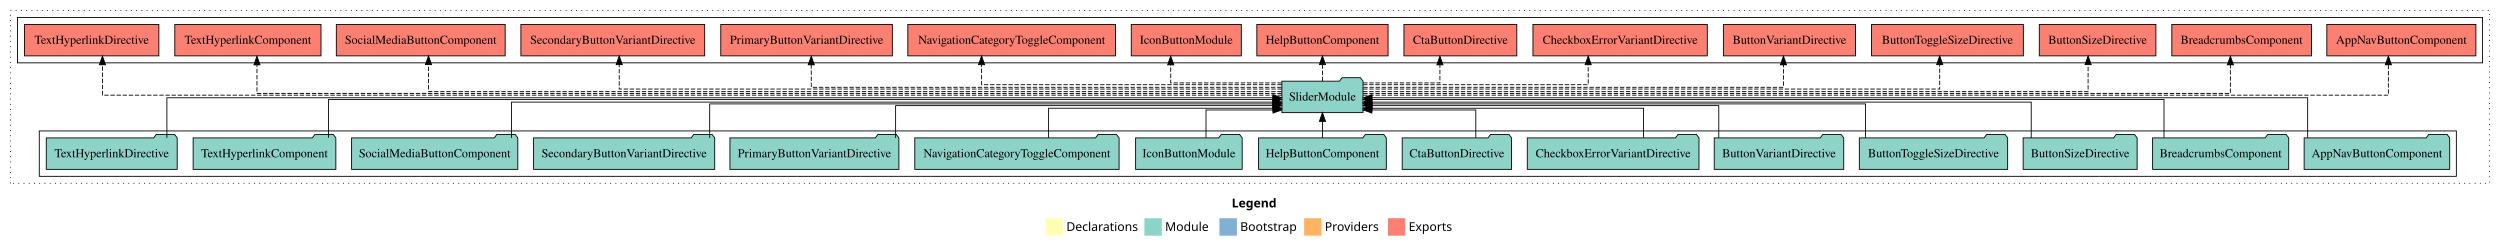
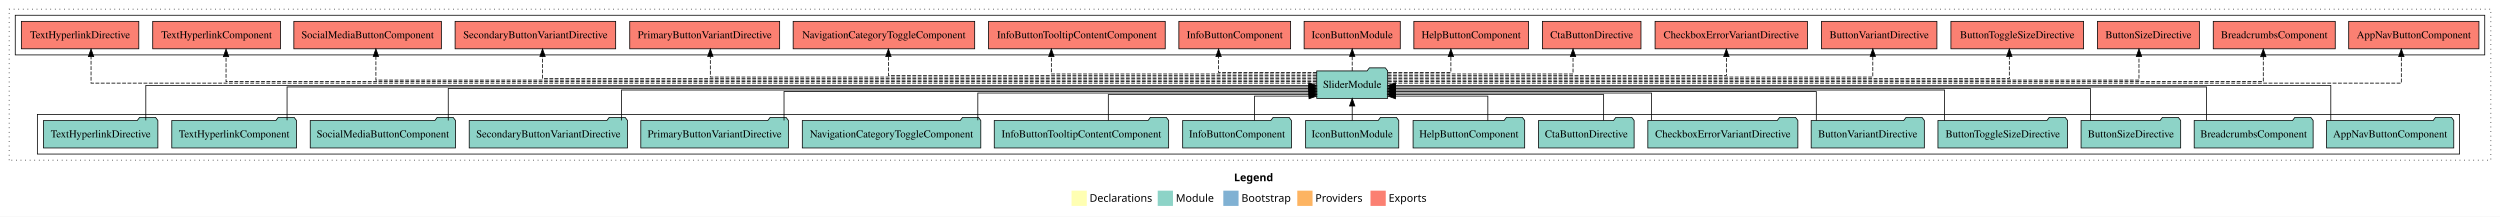
- <svg xmlns="http://www.w3.org/2000/svg" width="2864pt" height="284pt" viewBox="0.00 0.00 2864.00 284.00">
+ <svg xmlns="http://www.w3.org/2000/svg" width="3278pt" height="284pt" viewBox="0.00 0.00 3278.00 284.00">
  <g id="graph0" class="graph" transform="scale(1 1) rotate(0) translate(4 280)">
-     <polygon fill="white" stroke="transparent" points="-4,4 -4,-280 2860,-280 2860,4 -4,4" />
-     <text text-anchor="start" x="1407.01" y="-42.4" font-family="Times-12" font-weight="bold" font-size="14.00">Legend</text>
-     <polygon fill="#ffffb3" stroke="transparent" points="1194,-10 1194,-30 1214,-30 1214,-10 1194,-10" />
-     <text text-anchor="start" x="1217.63" y="-15.4" font-family="Times-12" font-size="14.00">  Declarations</text>
-     <polygon fill="#8dd3c7" stroke="transparent" points="1307,-10 1307,-30 1327,-30 1327,-10 1307,-10" />
-     <text text-anchor="start" x="1330.73" y="-15.4" font-family="Times-12" font-size="14.00">  Module</text>
-     <polygon fill="#80b1d3" stroke="transparent" points="1393,-10 1393,-30 1413,-30 1413,-10 1393,-10" />
-     <text text-anchor="start" x="1416.78" y="-15.4" font-family="Times-12" font-size="14.00">  Bootstrap</text>
-     <polygon fill="#fdb462" stroke="transparent" points="1490,-10 1490,-30 1510,-30 1510,-10 1490,-10" />
-     <text text-anchor="start" x="1513.67" y="-15.4" font-family="Times-12" font-size="14.00">  Providers</text>
-     <polygon fill="#fb8072" stroke="transparent" points="1586,-10 1586,-30 1606,-30 1606,-10 1586,-10" />
-     <text text-anchor="start" x="1609.73" y="-15.4" font-family="Times-12" font-size="14.00">  Exports</text>
+     <polygon fill="white" stroke="transparent" points="-4,4 -4,-280 3274,-280 3274,4 -4,4" />
+     <text text-anchor="start" x="1614.01" y="-42.4" font-family="Times-12" font-weight="bold" font-size="14.00">Legend</text>
+     <polygon fill="#ffffb3" stroke="transparent" points="1401,-10 1401,-30 1421,-30 1421,-10 1401,-10" />
+     <text text-anchor="start" x="1424.63" y="-15.4" font-family="Times-12" font-size="14.00">  Declarations</text>
+     <polygon fill="#8dd3c7" stroke="transparent" points="1514,-10 1514,-30 1534,-30 1534,-10 1514,-10" />
+     <text text-anchor="start" x="1537.73" y="-15.4" font-family="Times-12" font-size="14.00">  Module</text>
+     <polygon fill="#80b1d3" stroke="transparent" points="1600,-10 1600,-30 1620,-30 1620,-10 1600,-10" />
+     <text text-anchor="start" x="1623.78" y="-15.4" font-family="Times-12" font-size="14.00">  Bootstrap</text>
+     <polygon fill="#fdb462" stroke="transparent" points="1697,-10 1697,-30 1717,-30 1717,-10 1697,-10" />
+     <text text-anchor="start" x="1720.67" y="-15.4" font-family="Times-12" font-size="14.00">  Providers</text>
+     <polygon fill="#fb8072" stroke="transparent" points="1793,-10 1793,-30 1813,-30 1813,-10 1793,-10" />
+     <text text-anchor="start" x="1816.73" y="-15.4" font-family="Times-12" font-size="14.00">  Exports</text>
    <g id="clust1" class="cluster">
-       <polygon fill="none" stroke="black" stroke-dasharray="1,5" points="8,-70 8,-268 2848,-268 2848,-70 8,-70" />
+       <polygon fill="none" stroke="black" stroke-dasharray="1,5" points="8,-70 8,-268 3262,-268 3262,-70 8,-70" />
+     </g>
+     <g id="clust4" class="cluster">
+       <polygon fill="none" stroke="black" points="16,-208 16,-260 3254,-260 3254,-208 16,-208" />
    </g>
    <g id="clust3" class="cluster">
-       <polygon fill="none" stroke="black" points="41,-78 41,-130 2810,-130 2810,-78 41,-78" />
-     </g>
-     <g id="clust4" class="cluster">
-       <polygon fill="none" stroke="black" points="16,-208 16,-260 2840,-260 2840,-208 16,-208" />
+       <polygon fill="none" stroke="black" points="45,-78 45,-130 3221,-130 3221,-78 45,-78" />
    </g>
    <g id="node1" class="node">
-       <polygon fill="#8dd3c7" stroke="black" points="2802.38,-122 2799.38,-126 2778.38,-126 2775.38,-122 2635.62,-122 2635.62,-86 2802.38,-86 2802.38,-122" />
-       <text text-anchor="middle" x="2719" y="-99.8" font-family="Times,serif" font-size="14.00">AppNavButtonComponent</text>
+       <polygon fill="#8dd3c7" stroke="black" points="3213.38,-122 3210.38,-126 3189.38,-126 3186.38,-122 3046.62,-122 3046.62,-86 3213.38,-86 3213.38,-122" />
+       <text text-anchor="middle" x="3130" y="-99.8" font-family="Times,serif" font-size="14.00">AppNavButtonComponent</text>
+     </g>
+     <g id="node18" class="node">
+       <polygon fill="#8dd3c7" stroke="black" points="1815.49,-187 1812.49,-191 1791.49,-191 1788.49,-187 1722.51,-187 1722.51,-151 1815.49,-151 1815.49,-187" />
+       <text text-anchor="middle" x="1769" y="-164.8" font-family="Times,serif" font-size="14.00">SliderModule</text>
+     </g>
+     <g id="edge1" class="edge">
+       <path fill="none" stroke="black" d="M3052.15,-122.17C3052.15,-141.09 3052.15,-168 3052.15,-168 3052.15,-168 1825.81,-168 1825.81,-168" />
+       <polygon fill="black" stroke="black" points="1825.81,-164.5 1815.81,-168 1825.81,-171.5 1825.81,-164.5" />
+     </g>
+     <g id="node2" class="node">
+       <polygon fill="#8dd3c7" stroke="black" points="3028.97,-122 3025.97,-126 3004.97,-126 3001.97,-122 2873.03,-122 2873.03,-86 3028.97,-86 3028.97,-122" />
+       <text text-anchor="middle" x="2951" y="-99.8" font-family="Times,serif" font-size="14.00">BreadcrumbsComponent</text>
+     </g>
+     <g id="edge2" class="edge">
+       <path fill="none" stroke="black" d="M2889.08,-122.27C2889.08,-140.56 2889.08,-166 2889.08,-166 2889.08,-166 1825.7,-166 1825.7,-166" />
+       <polygon fill="black" stroke="black" points="1825.7,-162.5 1815.7,-166 1825.7,-169.5 1825.7,-162.5" />
+     </g>
+     <g id="node3" class="node">
+       <polygon fill="#8dd3c7" stroke="black" points="2855.3,-122 2852.3,-126 2831.3,-126 2828.3,-122 2724.7,-122 2724.7,-86 2855.3,-86 2855.3,-122" />
+       <text text-anchor="middle" x="2790" y="-99.8" font-family="Times,serif" font-size="14.00">ButtonSizeDirective</text>
+     </g>
+     <g id="edge3" class="edge">
+       <path fill="none" stroke="black" d="M2736.91,-122C2736.91,-139.68 2736.91,-164 2736.91,-164 2736.91,-164 1825.68,-164 1825.68,-164" />
+       <polygon fill="black" stroke="black" points="1825.68,-160.5 1815.68,-164 1825.68,-167.5 1825.68,-160.5" />
+     </g>
+     <g id="node4" class="node">
+       <polygon fill="#8dd3c7" stroke="black" points="2706.96,-122 2703.96,-126 2682.96,-126 2679.96,-122 2537.04,-122 2537.04,-86 2706.96,-86 2706.96,-122" />
+       <text text-anchor="middle" x="2622" y="-99.8" font-family="Times,serif" font-size="14.00">ButtonToggleSizeDirective</text>
+     </g>
+     <g id="edge4" class="edge">
+       <path fill="none" stroke="black" d="M2545.64,-122.03C2545.64,-139.06 2545.64,-162 2545.64,-162 2545.64,-162 1825.54,-162 1825.54,-162" />
+       <polygon fill="black" stroke="black" points="1825.54,-158.5 1815.54,-162 1825.54,-165.5 1825.54,-158.5" />
+     </g>
+     <g id="node5" class="node">
+       <polygon fill="#8dd3c7" stroke="black" points="2519.18,-122 2516.18,-126 2495.18,-126 2492.18,-122 2370.82,-122 2370.82,-86 2519.18,-86 2519.18,-122" />
+       <text text-anchor="middle" x="2445" y="-99.8" font-family="Times,serif" font-size="14.00">ButtonVariantDirective</text>
+     </g>
+     <g id="edge5" class="edge">
+       <path fill="none" stroke="black" d="M2377.54,-122.03C2377.54,-138.4 2377.54,-160 2377.54,-160 2377.54,-160 1825.49,-160 1825.49,-160" />
+       <polygon fill="black" stroke="black" points="1825.49,-156.5 1815.49,-160 1825.49,-163.5 1825.49,-156.5" />
+     </g>
+     <g id="node6" class="node">
+       <polygon fill="#8dd3c7" stroke="black" points="2353.36,-122 2350.36,-126 2329.36,-126 2326.36,-122 2156.64,-122 2156.64,-86 2353.36,-86 2353.36,-122" />
+       <text text-anchor="middle" x="2255" y="-99.8" font-family="Times,serif" font-size="14.00">CheckboxErrorVariantDirective</text>
+     </g>
+     <g id="edge6" class="edge">
+       <path fill="none" stroke="black" d="M2161.44,-122.28C2161.44,-137.95 2161.44,-158 2161.44,-158 2161.44,-158 1825.56,-158 1825.56,-158" />
+       <polygon fill="black" stroke="black" points="1825.56,-154.5 1815.56,-158 1825.56,-161.5 1825.56,-154.5" />
+     </g>
+     <g id="node7" class="node">
+       <polygon fill="#8dd3c7" stroke="black" points="2138.64,-122 2135.64,-126 2114.64,-126 2111.64,-122 2013.36,-122 2013.36,-86 2138.64,-86 2138.64,-122" />
+       <text text-anchor="middle" x="2076" y="-99.8" font-family="Times,serif" font-size="14.00">CtaButtonDirective</text>
+     </g>
+     <g id="edge7" class="edge">
+       <path fill="none" stroke="black" d="M2098.69,-122.19C2098.69,-137.18 2098.69,-156 2098.69,-156 2098.69,-156 1825.54,-156 1825.54,-156" />
+       <polygon fill="black" stroke="black" points="1825.54,-152.5 1815.54,-156 1825.54,-159.5 1825.54,-152.5" />
+     </g>
+     <g id="node8" class="node">
+       <polygon fill="#8dd3c7" stroke="black" points="1995.16,-122 1992.16,-126 1971.16,-126 1968.16,-122 1848.84,-122 1848.84,-86 1995.16,-86 1995.16,-122" />
+       <text text-anchor="middle" x="1922" y="-99.8" font-family="Times,serif" font-size="14.00">HelpButtonComponent</text>
+     </g>
+     <g id="edge8" class="edge">
+       <path fill="none" stroke="black" d="M1946.86,-122.05C1946.86,-136.37 1946.86,-154 1946.86,-154 1946.86,-154 1825.73,-154 1825.73,-154" />
+       <polygon fill="black" stroke="black" points="1825.73,-150.5 1815.73,-154 1825.73,-157.5 1825.73,-150.5" />
+     </g>
+     <g id="node9" class="node">
+       <polygon fill="#8dd3c7" stroke="black" points="1830.04,-122 1827.04,-126 1806.04,-126 1803.04,-122 1707.96,-122 1707.96,-86 1830.04,-86 1830.04,-122" />
+       <text text-anchor="middle" x="1769" y="-99.8" font-family="Times,serif" font-size="14.00">IconButtonModule</text>
+     </g>
+     <g id="edge9" class="edge">
+       <path fill="none" stroke="black" d="M1769,-122.11C1769,-122.11 1769,-140.99 1769,-140.99" />
+       <polygon fill="black" stroke="black" points="1765.5,-140.99 1769,-150.99 1772.5,-140.99 1765.5,-140.99" />
+     </g>
+     <g id="node10" class="node">
+       <polygon fill="#8dd3c7" stroke="black" points="1689.27,-122 1686.27,-126 1665.27,-126 1662.27,-122 1546.73,-122 1546.73,-86 1689.27,-86 1689.27,-122" />
+       <text text-anchor="middle" x="1618" y="-99.8" font-family="Times,serif" font-size="14.00">InfoButtonComponent</text>
+     </g>
+     <g id="edge10" class="edge">
+       <path fill="none" stroke="black" d="M1640.96,-122.05C1640.96,-136.37 1640.96,-154 1640.96,-154 1640.96,-154 1712.41,-154 1712.41,-154" />
+       <polygon fill="black" stroke="black" points="1712.41,-157.5 1722.41,-154 1712.41,-150.5 1712.41,-157.5" />
+     </g>
+     <g id="node11" class="node">
+       <polygon fill="#8dd3c7" stroke="black" points="1528.33,-122 1525.33,-126 1504.33,-126 1501.33,-122 1299.67,-122 1299.67,-86 1528.33,-86 1528.33,-122" />
+       <text text-anchor="middle" x="1414" y="-99.8" font-family="Times,serif" font-size="14.00">InfoButtonTooltipContentComponent</text>
+     </g>
+     <g id="edge11" class="edge">
+       <path fill="none" stroke="black" d="M1449.22,-122.19C1449.22,-137.18 1449.22,-156 1449.22,-156 1449.22,-156 1712.5,-156 1712.5,-156" />
+       <polygon fill="black" stroke="black" points="1712.5,-159.5 1722.5,-156 1712.5,-152.5 1712.5,-159.5" />
+     </g>
+     <g id="node12" class="node">
+       <polygon fill="#8dd3c7" stroke="black" points="1282.02,-122 1279.02,-126 1258.02,-126 1255.02,-122 1047.98,-122 1047.98,-86 1282.02,-86 1282.02,-122" />
+       <text text-anchor="middle" x="1165" y="-99.8" font-family="Times,serif" font-size="14.00">NavigationCategoryToggleComponent</text>
+     </g>
+     <g id="edge12" class="edge">
+       <path fill="none" stroke="black" d="M1278.13,-122.28C1278.13,-137.95 1278.13,-158 1278.13,-158 1278.13,-158 1712.38,-158 1712.38,-158" />
+       <polygon fill="black" stroke="black" points="1712.38,-161.5 1722.38,-158 1712.38,-154.5 1712.38,-161.5" />
+     </g>
+     <g id="node13" class="node">
+       <polygon fill="#8dd3c7" stroke="black" points="1029.78,-122 1026.78,-126 1005.78,-126 1002.78,-122 836.22,-122 836.22,-86 1029.78,-86 1029.78,-122" />
+       <text text-anchor="middle" x="933" y="-99.8" font-family="Times,serif" font-size="14.00">PrimaryButtonVariantDirective</text>
+     </g>
+     <g id="edge13" class="edge">
+       <path fill="none" stroke="black" d="M1024.01,-122.03C1024.01,-138.4 1024.01,-160 1024.01,-160 1024.01,-160 1712.4,-160 1712.4,-160" />
+       <polygon fill="black" stroke="black" points="1712.4,-163.5 1722.4,-160 1712.4,-156.5 1712.4,-163.5" />
+     </g>
+     <g id="node14" class="node">
+       <polygon fill="#8dd3c7" stroke="black" points="818.77,-122 815.77,-126 794.77,-126 791.77,-122 611.23,-122 611.23,-86 818.77,-86 818.77,-122" />
+       <text text-anchor="middle" x="715" y="-99.8" font-family="Times,serif" font-size="14.00">SecondaryButtonVariantDirective</text>
+     </g>
+     <g id="edge14" class="edge">
+       <path fill="none" stroke="black" d="M811.01,-122.03C811.01,-139.06 811.01,-162 811.01,-162 811.01,-162 1712.47,-162 1712.47,-162" />
+       <polygon fill="black" stroke="black" points="1712.47,-165.5 1722.47,-162 1712.47,-158.5 1712.47,-165.5" />
+     </g>
+     <g id="node15" class="node">
+       <polygon fill="#8dd3c7" stroke="black" points="593.21,-122 590.21,-126 569.21,-126 566.21,-122 402.79,-122 402.79,-86 593.21,-86 593.21,-122" />
+       <text text-anchor="middle" x="498" y="-99.8" font-family="Times,serif" font-size="14.00">SocialMediaButtonComponent</text>
+     </g>
+     <g id="edge15" class="edge">
+       <path fill="none" stroke="black" d="M583.74,-122C583.74,-139.68 583.74,-164 583.74,-164 583.74,-164 1712.17,-164 1712.17,-164" />
+       <polygon fill="black" stroke="black" points="1712.17,-167.5 1722.17,-164 1712.17,-160.5 1712.17,-167.5" />
    </g>
    <g id="node16" class="node">
-       <polygon fill="#8dd3c7" stroke="black" points="1557.49,-187 1554.49,-191 1533.49,-191 1530.49,-187 1464.51,-187 1464.51,-151 1557.49,-151 1557.49,-187" />
-       <text text-anchor="middle" x="1511" y="-164.8" font-family="Times,serif" font-size="14.00">SliderModule</text>
-     </g>
-     <g id="edge1" class="edge">
-       <path fill="none" stroke="black" d="M2639.65,-122.17C2639.65,-141.09 2639.65,-168 2639.65,-168 2639.65,-168 1567.7,-168 1567.7,-168" />
-       <polygon fill="black" stroke="black" points="1567.7,-164.5 1557.7,-168 1567.7,-171.5 1567.7,-164.5" />
-     </g>
-     <g id="node2" class="node">
-       <polygon fill="#8dd3c7" stroke="black" points="2617.97,-122 2614.97,-126 2593.97,-126 2590.97,-122 2462.03,-122 2462.03,-86 2617.97,-86 2617.97,-122" />
-       <text text-anchor="middle" x="2540" y="-99.8" font-family="Times,serif" font-size="14.00">BreadcrumbsComponent</text>
-     </g>
-     <g id="edge2" class="edge">
-       <path fill="none" stroke="black" d="M2475.08,-122.27C2475.08,-140.56 2475.08,-166 2475.08,-166 2475.08,-166 1567.5,-166 1567.5,-166" />
-       <polygon fill="black" stroke="black" points="1567.5,-162.5 1557.5,-166 1567.5,-169.5 1567.5,-162.5" />
-     </g>
-     <g id="node3" class="node">
-       <polygon fill="#8dd3c7" stroke="black" points="2444.3,-122 2441.3,-126 2420.3,-126 2417.3,-122 2313.7,-122 2313.7,-86 2444.3,-86 2444.3,-122" />
-       <text text-anchor="middle" x="2379" y="-99.8" font-family="Times,serif" font-size="14.00">ButtonSizeDirective</text>
-     </g>
-     <g id="edge3" class="edge">
-       <path fill="none" stroke="black" d="M2322.97,-122.02C2322.97,-139.37 2322.97,-163 2322.97,-163 2322.97,-163 1567.57,-163 1567.57,-163" />
-       <polygon fill="black" stroke="black" points="1567.57,-159.5 1557.57,-163 1567.57,-166.5 1567.57,-159.5" />
-     </g>
-     <g id="node4" class="node">
-       <polygon fill="#8dd3c7" stroke="black" points="2295.96,-122 2292.96,-126 2271.96,-126 2268.96,-122 2126.04,-122 2126.04,-86 2295.96,-86 2295.96,-122" />
-       <text text-anchor="middle" x="2211" y="-99.8" font-family="Times,serif" font-size="14.00">ButtonToggleSizeDirective</text>
-     </g>
-     <g id="edge4" class="edge">
-       <path fill="none" stroke="black" d="M2133.14,-122.04C2133.14,-138.73 2133.14,-161 2133.14,-161 2133.14,-161 1567.51,-161 1567.51,-161" />
-       <polygon fill="black" stroke="black" points="1567.51,-157.5 1557.51,-161 1567.51,-164.5 1567.51,-157.5" />
-     </g>
-     <g id="node5" class="node">
-       <polygon fill="#8dd3c7" stroke="black" points="2108.18,-122 2105.18,-126 2084.18,-126 2081.18,-122 1959.82,-122 1959.82,-86 2108.18,-86 2108.18,-122" />
-       <text text-anchor="middle" x="2034" y="-99.8" font-family="Times,serif" font-size="14.00">ButtonVariantDirective</text>
-     </g>
-     <g id="edge5" class="edge">
-       <path fill="none" stroke="black" d="M1965.04,-122.01C1965.04,-138.05 1965.04,-159 1965.04,-159 1965.04,-159 1567.88,-159 1567.88,-159" />
-       <polygon fill="black" stroke="black" points="1567.88,-155.5 1557.88,-159 1567.88,-162.5 1567.88,-155.5" />
-     </g>
-     <g id="node6" class="node">
-       <polygon fill="#8dd3c7" stroke="black" points="1942.36,-122 1939.36,-126 1918.36,-126 1915.36,-122 1745.64,-122 1745.64,-86 1942.36,-86 1942.36,-122" />
-       <text text-anchor="middle" x="1844" y="-99.8" font-family="Times,serif" font-size="14.00">CheckboxErrorVariantDirective</text>
-     </g>
-     <g id="edge6" class="edge">
-       <path fill="none" stroke="black" d="M1878.81,-122.19C1878.81,-137.18 1878.81,-156 1878.81,-156 1878.81,-156 1567.58,-156 1567.58,-156" />
-       <polygon fill="black" stroke="black" points="1567.58,-152.5 1557.58,-156 1567.58,-159.5 1567.58,-152.5" />
-     </g>
-     <g id="node7" class="node">
-       <polygon fill="#8dd3c7" stroke="black" points="1727.64,-122 1724.64,-126 1703.64,-126 1700.64,-122 1602.36,-122 1602.36,-86 1727.64,-86 1727.64,-122" />
-       <text text-anchor="middle" x="1665" y="-99.8" font-family="Times,serif" font-size="14.00">CtaButtonDirective</text>
-     </g>
-     <g id="edge7" class="edge">
-       <path fill="none" stroke="black" d="M1686.69,-122.05C1686.69,-136.37 1686.69,-154 1686.69,-154 1686.69,-154 1567.62,-154 1567.62,-154" />
-       <polygon fill="black" stroke="black" points="1567.62,-150.5 1557.62,-154 1567.62,-157.5 1567.62,-150.5" />
-     </g>
-     <g id="node8" class="node">
-       <polygon fill="#8dd3c7" stroke="black" points="1584.16,-122 1581.16,-126 1560.16,-126 1557.16,-122 1437.84,-122 1437.84,-86 1584.16,-86 1584.16,-122" />
-       <text text-anchor="middle" x="1511" y="-99.8" font-family="Times,serif" font-size="14.00">HelpButtonComponent</text>
-     </g>
-     <g id="edge8" class="edge">
-       <path fill="none" stroke="black" d="M1511,-122.11C1511,-122.11 1511,-140.99 1511,-140.99" />
-       <polygon fill="black" stroke="black" points="1507.5,-140.99 1511,-150.99 1514.5,-140.99 1507.5,-140.99" />
-     </g>
-     <g id="node9" class="node">
-       <polygon fill="#8dd3c7" stroke="black" points="1419.04,-122 1416.04,-126 1395.04,-126 1392.04,-122 1296.96,-122 1296.96,-86 1419.04,-86 1419.04,-122" />
-       <text text-anchor="middle" x="1358" y="-99.8" font-family="Times,serif" font-size="14.00">IconButtonModule</text>
-     </g>
-     <g id="edge9" class="edge">
-       <path fill="none" stroke="black" d="M1377.59,-122.05C1377.59,-136.37 1377.59,-154 1377.59,-154 1377.59,-154 1454.34,-154 1454.34,-154" />
-       <polygon fill="black" stroke="black" points="1454.34,-157.5 1464.34,-154 1454.34,-150.5 1454.34,-157.5" />
-     </g>
-     <g id="node10" class="node">
-       <polygon fill="#8dd3c7" stroke="black" points="1278.02,-122 1275.02,-126 1254.02,-126 1251.02,-122 1043.98,-122 1043.98,-86 1278.02,-86 1278.02,-122" />
-       <text text-anchor="middle" x="1161" y="-99.8" font-family="Times,serif" font-size="14.00">NavigationCategoryToggleComponent</text>
-     </g>
-     <g id="edge10" class="edge">
-       <path fill="none" stroke="black" d="M1197.25,-122.19C1197.25,-137.18 1197.25,-156 1197.25,-156 1197.25,-156 1454.37,-156 1454.37,-156" />
-       <polygon fill="black" stroke="black" points="1454.37,-159.5 1464.37,-156 1454.37,-152.5 1454.37,-159.5" />
-     </g>
-     <g id="node11" class="node">
-       <polygon fill="#8dd3c7" stroke="black" points="1025.78,-122 1022.78,-126 1001.78,-126 998.78,-122 832.22,-122 832.22,-86 1025.78,-86 1025.78,-122" />
-       <text text-anchor="middle" x="929" y="-99.8" font-family="Times,serif" font-size="14.00">PrimaryButtonVariantDirective</text>
-     </g>
-     <g id="edge11" class="edge">
-       <path fill="none" stroke="black" d="M1022.01,-122.01C1022.01,-138.05 1022.01,-159 1022.01,-159 1022.01,-159 1454.11,-159 1454.11,-159" />
-       <polygon fill="black" stroke="black" points="1454.11,-162.5 1464.11,-159 1454.11,-155.5 1454.11,-162.5" />
-     </g>
-     <g id="node12" class="node">
-       <polygon fill="#8dd3c7" stroke="black" points="814.77,-122 811.77,-126 790.77,-126 787.77,-122 607.23,-122 607.23,-86 814.77,-86 814.77,-122" />
-       <text text-anchor="middle" x="711" y="-99.8" font-family="Times,serif" font-size="14.00">SecondaryButtonVariantDirective</text>
-     </g>
-     <g id="edge12" class="edge">
-       <path fill="none" stroke="black" d="M809.01,-122.04C809.01,-138.73 809.01,-161 809.01,-161 809.01,-161 1454.4,-161 1454.4,-161" />
-       <polygon fill="black" stroke="black" points="1454.4,-164.5 1464.4,-161 1454.4,-157.5 1454.4,-164.5" />
-     </g>
-     <g id="node13" class="node">
-       <polygon fill="#8dd3c7" stroke="black" points="589.21,-122 586.21,-126 565.21,-126 562.21,-122 398.79,-122 398.79,-86 589.21,-86 589.21,-122" />
-       <text text-anchor="middle" x="494" y="-99.8" font-family="Times,serif" font-size="14.00">SocialMediaButtonComponent</text>
-     </g>
-     <g id="edge13" class="edge">
-       <path fill="none" stroke="black" d="M581.98,-122.02C581.98,-139.37 581.98,-163 581.98,-163 581.98,-163 1454.29,-163 1454.29,-163" />
-       <polygon fill="black" stroke="black" points="1454.29,-166.5 1464.29,-163 1454.29,-159.5 1454.29,-166.5" />
-     </g>
-     <g id="node14" class="node">
-       <polygon fill="#8dd3c7" stroke="black" points="380.75,-122 377.75,-126 356.75,-126 353.75,-122 217.25,-122 217.25,-86 380.75,-86 380.75,-122" />
-       <text text-anchor="middle" x="299" y="-99.8" font-family="Times,serif" font-size="14.00">TextHyperlinkComponent</text>
-     </g>
-     <g id="edge14" class="edge">
-       <path fill="none" stroke="black" d="M372.25,-122.27C372.25,-140.56 372.25,-166 372.25,-166 372.25,-166 1454.24,-166 1454.24,-166" />
-       <polygon fill="black" stroke="black" points="1454.24,-169.5 1464.24,-166 1454.24,-162.5 1454.24,-169.5" />
-     </g>
-     <g id="node15" class="node">
-       <polygon fill="#8dd3c7" stroke="black" points="199,-122 196,-126 175,-126 172,-122 49,-122 49,-86 199,-86 199,-122" />
-       <text text-anchor="middle" x="124" y="-99.8" font-family="Times,serif" font-size="14.00">TextHyperlinkDirective</text>
-     </g>
-     <g id="edge15" class="edge">
-       <path fill="none" stroke="black" d="M187.19,-122.17C187.19,-141.09 187.19,-168 187.19,-168 187.19,-168 1454.27,-168 1454.27,-168" />
-       <polygon fill="black" stroke="black" points="1454.27,-171.5 1464.27,-168 1454.27,-164.5 1454.27,-171.5" />
+       <polygon fill="#8dd3c7" stroke="black" points="384.75,-122 381.75,-126 360.75,-126 357.75,-122 221.25,-122 221.25,-86 384.75,-86 384.75,-122" />
+       <text text-anchor="middle" x="303" y="-99.8" font-family="Times,serif" font-size="14.00">TextHyperlinkComponent</text>
+     </g>
+     <g id="edge16" class="edge">
+       <path fill="none" stroke="black" d="M372.39,-122.27C372.39,-140.56 372.39,-166 372.39,-166 372.39,-166 1712.13,-166 1712.13,-166" />
+       <polygon fill="black" stroke="black" points="1712.13,-169.5 1722.13,-166 1712.13,-162.5 1712.13,-169.5" />
    </g>
    <g id="node17" class="node">
-       <polygon fill="#fb8072" stroke="black" points="2832.38,-252 2661.62,-252 2661.62,-216 2832.38,-216 2832.38,-252" />
-       <text text-anchor="middle" x="2747" y="-229.8" font-family="Times,serif" font-size="14.00">AppNavButtonComponent </text>
-     </g>
-     <g id="edge16" class="edge">
-       <path fill="none" stroke="black" stroke-dasharray="5,2" d="M1557.75,-171C1781.48,-171 2732.12,-171 2732.12,-171 2732.12,-171 2732.12,-205.78 2732.12,-205.78" />
-       <polygon fill="black" stroke="black" points="2728.63,-205.78 2732.12,-215.78 2735.63,-205.78 2728.63,-205.78" />
-     </g>
-     <g id="node18" class="node">
-       <polygon fill="#fb8072" stroke="black" points="2643.97,-252 2484.03,-252 2484.03,-216 2643.97,-216 2643.97,-252" />
-       <text text-anchor="middle" x="2564" y="-229.8" font-family="Times,serif" font-size="14.00">BreadcrumbsComponent </text>
+       <polygon fill="#8dd3c7" stroke="black" points="203,-122 200,-126 179,-126 176,-122 53,-122 53,-86 203,-86 203,-122" />
+       <text text-anchor="middle" x="128" y="-99.8" font-family="Times,serif" font-size="14.00">TextHyperlinkDirective</text>
    </g>
    <g id="edge17" class="edge">
-       <path fill="none" stroke="black" stroke-dasharray="5,2" d="M1557.71,-173C1760.1,-173 2551.12,-173 2551.12,-173 2551.12,-173 2551.12,-205.7 2551.12,-205.7" />
-       <polygon fill="black" stroke="black" points="2547.63,-205.7 2551.12,-215.7 2554.63,-205.7 2547.63,-205.7" />
+       <path fill="none" stroke="black" d="M187.19,-122.17C187.19,-141.09 187.19,-168 187.19,-168 187.19,-168 1712.09,-168 1712.09,-168" />
+       <polygon fill="black" stroke="black" points="1712.09,-171.5 1722.09,-168 1712.09,-164.5 1712.09,-171.5" />
    </g>
    <g id="node19" class="node">
-       <polygon fill="#fb8072" stroke="black" points="2465.8,-252 2332.2,-252 2332.2,-216 2465.8,-216 2465.8,-252" />
-       <text text-anchor="middle" x="2399" y="-229.8" font-family="Times,serif" font-size="14.00">ButtonSizeDirective </text>
+       <polygon fill="#fb8072" stroke="black" points="3246.38,-252 3075.62,-252 3075.62,-216 3246.38,-216 3246.38,-252" />
+       <text text-anchor="middle" x="3161" y="-229.8" font-family="Times,serif" font-size="14.00">AppNavButtonComponent </text>
    </g>
    <g id="edge18" class="edge">
-       <path fill="none" stroke="black" stroke-dasharray="5,2" d="M1557.54,-175C1738.87,-175 2388.12,-175 2388.12,-175 2388.12,-175 2388.12,-205.98 2388.12,-205.98" />
-       <polygon fill="black" stroke="black" points="2384.63,-205.98 2388.12,-215.98 2391.63,-205.98 2384.63,-205.98" />
+       <path fill="none" stroke="black" stroke-dasharray="5,2" d="M1815.56,-171C2055.85,-171 3144.62,-171 3144.62,-171 3144.62,-171 3144.62,-205.78 3144.62,-205.78" />
+       <polygon fill="black" stroke="black" points="3141.13,-205.78 3144.62,-215.78 3148.13,-205.78 3141.13,-205.78" />
    </g>
    <g id="node20" class="node">
-       <polygon fill="#fb8072" stroke="black" points="2313.96,-252 2140.04,-252 2140.04,-216 2313.96,-216 2313.96,-252" />
-       <text text-anchor="middle" x="2227" y="-229.8" font-family="Times,serif" font-size="14.00">ButtonToggleSizeDirective </text>
+       <polygon fill="#fb8072" stroke="black" points="3057.97,-252 2898.03,-252 2898.03,-216 3057.97,-216 3057.97,-252" />
+       <text text-anchor="middle" x="2978" y="-229.8" font-family="Times,serif" font-size="14.00">BreadcrumbsComponent </text>
    </g>
    <g id="edge19" class="edge">
-       <path fill="none" stroke="black" stroke-dasharray="5,2" d="M1557.67,-178C1715.3,-178 2218.12,-178 2218.12,-178 2218.12,-178 2218.12,-205.97 2218.12,-205.97" />
-       <polygon fill="black" stroke="black" points="2214.63,-205.97 2218.12,-215.97 2221.63,-205.97 2214.63,-205.97" />
+       <path fill="none" stroke="black" stroke-dasharray="5,2" d="M1815.83,-173C2036.7,-173 2963.62,-173 2963.62,-173 2963.62,-173 2963.62,-205.7 2963.62,-205.7" />
+       <polygon fill="black" stroke="black" points="2960.13,-205.7 2963.62,-215.7 2967.13,-205.7 2960.13,-205.7" />
    </g>
    <g id="node21" class="node">
-       <polygon fill="#fb8072" stroke="black" points="2121.68,-252 1970.32,-252 1970.32,-216 2121.68,-216 2121.68,-252" />
-       <text text-anchor="middle" x="2046" y="-229.8" font-family="Times,serif" font-size="14.00">ButtonVariantDirective </text>
+       <polygon fill="#fb8072" stroke="black" points="2879.8,-252 2746.2,-252 2746.2,-216 2879.8,-216 2879.8,-252" />
+       <text text-anchor="middle" x="2813" y="-229.8" font-family="Times,serif" font-size="14.00">ButtonSizeDirective </text>
    </g>
    <g id="edge20" class="edge">
-       <path fill="none" stroke="black" stroke-dasharray="5,2" d="M1557.87,-180C1687.12,-180 2039.12,-180 2039.12,-180 2039.12,-180 2039.12,-205.72 2039.12,-205.72" />
-       <polygon fill="black" stroke="black" points="2035.63,-205.72 2039.12,-215.72 2042.63,-205.72 2035.63,-205.72" />
+       <path fill="none" stroke="black" stroke-dasharray="5,2" d="M1815.67,-175C2016.95,-175 2800.62,-175 2800.62,-175 2800.62,-175 2800.62,-205.98 2800.62,-205.98" />
+       <polygon fill="black" stroke="black" points="2797.13,-205.98 2800.62,-215.98 2804.13,-205.98 2797.13,-205.98" />
    </g>
    <g id="node22" class="node">
-       <polygon fill="#fb8072" stroke="black" points="1951.86,-252 1752.14,-252 1752.14,-216 1951.86,-216 1951.86,-252" />
-       <text text-anchor="middle" x="1852" y="-229.8" font-family="Times,serif" font-size="14.00">CheckboxErrorVariantDirective </text>
+       <polygon fill="#fb8072" stroke="black" points="2727.96,-252 2554.04,-252 2554.04,-216 2727.96,-216 2727.96,-252" />
+       <text text-anchor="middle" x="2641" y="-229.8" font-family="Times,serif" font-size="14.00">ButtonToggleSizeDirective </text>
    </g>
    <g id="edge21" class="edge">
-       <path fill="none" stroke="black" stroke-dasharray="5,2" d="M1557.57,-183C1642.85,-183 1815.44,-183 1815.44,-183 1815.44,-183 1815.44,-205.88 1815.44,-205.88" />
-       <polygon fill="black" stroke="black" points="1811.94,-205.88 1815.44,-215.88 1818.94,-205.88 1811.94,-205.88" />
+       <path fill="none" stroke="black" stroke-dasharray="5,2" d="M1815.63,-177C1995.02,-177 2630.62,-177 2630.62,-177 2630.62,-177 2630.62,-205.96 2630.62,-205.96" />
+       <polygon fill="black" stroke="black" points="2627.13,-205.96 2630.62,-215.96 2634.13,-205.96 2627.13,-205.96" />
    </g>
    <g id="node23" class="node">
-       <polygon fill="#fb8072" stroke="black" points="1733.64,-252 1604.36,-252 1604.36,-216 1733.64,-216 1733.64,-252" />
-       <text text-anchor="middle" x="1669" y="-229.8" font-family="Times,serif" font-size="14.00">CtaButtonDirective </text>
+       <polygon fill="#fb8072" stroke="black" points="2535.68,-252 2384.32,-252 2384.32,-216 2535.68,-216 2535.68,-252" />
+       <text text-anchor="middle" x="2460" y="-229.8" font-family="Times,serif" font-size="14.00">ButtonVariantDirective </text>
    </g>
    <g id="edge22" class="edge">
-       <path fill="none" stroke="black" stroke-dasharray="5,2" d="M1557.68,-185C1596.55,-185 1645.56,-185 1645.56,-185 1645.56,-185 1645.56,-205.75 1645.56,-205.75" />
-       <polygon fill="black" stroke="black" points="1642.06,-205.75 1645.56,-215.75 1649.06,-205.75 1642.06,-205.75" />
+       <path fill="none" stroke="black" stroke-dasharray="5,2" d="M1815.65,-179C1969.58,-179 2451.62,-179 2451.62,-179 2451.62,-179 2451.62,-205.99 2451.62,-205.99" />
+       <polygon fill="black" stroke="black" points="2448.13,-205.99 2451.62,-215.99 2455.13,-205.99 2448.13,-205.99" />
    </g>
    <g id="node24" class="node">
-       <polygon fill="#fb8072" stroke="black" points="1586.16,-252 1435.84,-252 1435.84,-216 1586.16,-216 1586.16,-252" />
-       <text text-anchor="middle" x="1511" y="-229.8" font-family="Times,serif" font-size="14.00">HelpButtonComponent </text>
+       <polygon fill="#fb8072" stroke="black" points="2365.86,-252 2166.14,-252 2166.14,-216 2365.86,-216 2365.86,-252" />
+       <text text-anchor="middle" x="2266" y="-229.8" font-family="Times,serif" font-size="14.00">CheckboxErrorVariantDirective </text>
    </g>
    <g id="edge23" class="edge">
-       <path fill="none" stroke="black" stroke-dasharray="5,2" d="M1511,-187.11C1511,-187.11 1511,-205.99 1511,-205.99" />
-       <polygon fill="black" stroke="black" points="1507.5,-205.99 1511,-215.99 1514.5,-205.99 1507.5,-205.99" />
+       <path fill="none" stroke="black" stroke-dasharray="5,2" d="M1815.6,-181C1938.07,-181 2259.62,-181 2259.62,-181 2259.62,-181 2259.62,-205.76 2259.62,-205.76" />
+       <polygon fill="black" stroke="black" points="2256.13,-205.76 2259.62,-215.76 2263.13,-205.76 2256.13,-205.76" />
    </g>
    <g id="node25" class="node">
-       <polygon fill="#fb8072" stroke="black" points="1418.04,-252 1291.96,-252 1291.96,-216 1418.04,-216 1418.04,-252" />
-       <text text-anchor="middle" x="1355" y="-229.8" font-family="Times,serif" font-size="14.00">IconButtonModule </text>
+       <polygon fill="#fb8072" stroke="black" points="2147.64,-252 2018.36,-252 2018.36,-216 2147.64,-216 2147.64,-252" />
+       <text text-anchor="middle" x="2083" y="-229.8" font-family="Times,serif" font-size="14.00">CtaButtonDirective </text>
    </g>
    <g id="edge24" class="edge">
-       <path fill="none" stroke="black" stroke-dasharray="5,2" d="M1464.41,-185C1412.92,-185 1337.16,-185 1337.16,-185 1337.16,-185 1337.16,-205.75 1337.16,-205.75" />
-       <polygon fill="black" stroke="black" points="1333.66,-205.75 1337.16,-215.75 1340.66,-205.75 1333.66,-205.75" />
+       <path fill="none" stroke="black" stroke-dasharray="5,2" d="M1815.52,-183C1897.37,-183 2058.56,-183 2058.56,-183 2058.56,-183 2058.56,-205.88 2058.56,-205.88" />
+       <polygon fill="black" stroke="black" points="2055.06,-205.88 2058.56,-215.88 2062.06,-205.88 2055.06,-205.88" />
    </g>
    <g id="node26" class="node">
+       <polygon fill="#fb8072" stroke="black" points="2000.16,-252 1849.84,-252 1849.84,-216 2000.16,-216 2000.16,-252" />
+       <text text-anchor="middle" x="1925" y="-229.8" font-family="Times,serif" font-size="14.00">HelpButtonComponent </text>
+     </g>
+     <g id="edge25" class="edge">
+       <path fill="none" stroke="black" stroke-dasharray="5,2" d="M1815.71,-185C1852.77,-185 1898.39,-185 1898.39,-185 1898.39,-185 1898.39,-205.75 1898.39,-205.75" />
+       <polygon fill="black" stroke="black" points="1894.89,-205.75 1898.39,-215.75 1901.89,-205.75 1894.89,-205.75" />
+     </g>
+     <g id="node27" class="node">
+       <polygon fill="#fb8072" stroke="black" points="1832.04,-252 1705.96,-252 1705.96,-216 1832.04,-216 1832.04,-252" />
+       <text text-anchor="middle" x="1769" y="-229.8" font-family="Times,serif" font-size="14.00">IconButtonModule </text>
+     </g>
+     <g id="edge26" class="edge">
+       <path fill="none" stroke="black" stroke-dasharray="5,2" d="M1769,-187.11C1769,-187.11 1769,-205.99 1769,-205.99" />
+       <polygon fill="black" stroke="black" points="1765.5,-205.99 1769,-215.99 1772.5,-205.99 1765.5,-205.99" />
+     </g>
+     <g id="node28" class="node">
+       <polygon fill="#fb8072" stroke="black" points="1688.27,-252 1541.73,-252 1541.73,-216 1688.27,-216 1688.27,-252" />
+       <text text-anchor="middle" x="1615" y="-229.8" font-family="Times,serif" font-size="14.00">InfoButtonComponent </text>
+     </g>
+     <g id="edge27" class="edge">
+       <path fill="none" stroke="black" stroke-dasharray="5,2" d="M1722.51,-185C1670.6,-185 1593.79,-185 1593.79,-185 1593.79,-185 1593.79,-205.75 1593.79,-205.75" />
+       <polygon fill="black" stroke="black" points="1590.29,-205.75 1593.79,-215.75 1597.29,-205.75 1590.29,-205.75" />
+     </g>
+     <g id="node29" class="node">
+       <polygon fill="#fb8072" stroke="black" points="1523.83,-252 1292.17,-252 1292.17,-216 1523.83,-216 1523.83,-252" />
+       <text text-anchor="middle" x="1408" y="-229.8" font-family="Times,serif" font-size="14.00">InfoButtonTooltipContentComponent </text>
+     </g>
+     <g id="edge28" class="edge">
+       <path fill="none" stroke="black" stroke-dasharray="5,2" d="M1722.2,-183C1617.71,-183 1374.53,-183 1374.53,-183 1374.53,-183 1374.53,-205.88 1374.53,-205.88" />
+       <polygon fill="black" stroke="black" points="1371.03,-205.88 1374.53,-215.88 1378.03,-205.88 1371.03,-205.88" />
+     </g>
+     <g id="node30" class="node">
      <polygon fill="#fb8072" stroke="black" points="1274.01,-252 1035.99,-252 1035.99,-216 1274.01,-216 1274.01,-252" />
      <text text-anchor="middle" x="1155" y="-229.8" font-family="Times,serif" font-size="14.00">NavigationCategoryToggleComponent </text>
    </g>
-     <g id="edge25" class="edge">
-       <path fill="none" stroke="black" stroke-dasharray="5,2" d="M1464.28,-183C1360.63,-183 1120.5,-183 1120.5,-183 1120.5,-183 1120.5,-205.88 1120.5,-205.88" />
-       <polygon fill="black" stroke="black" points="1117,-205.88 1120.5,-215.88 1124,-205.88 1117,-205.88" />
-     </g>
-     <g id="node27" class="node">
+     <g id="edge29" class="edge">
+       <path fill="none" stroke="black" stroke-dasharray="5,2" d="M1722.29,-181C1579.89,-181 1160.88,-181 1160.88,-181 1160.88,-181 1160.88,-205.76 1160.88,-205.76" />
+       <polygon fill="black" stroke="black" points="1157.38,-205.76 1160.88,-215.76 1164.38,-205.76 1157.38,-205.76" />
+     </g>
+     <g id="node31" class="node">
      <polygon fill="#fb8072" stroke="black" points="1018.28,-252 821.72,-252 821.72,-216 1018.28,-216 1018.28,-252" />
      <text text-anchor="middle" x="920" y="-229.8" font-family="Times,serif" font-size="14.00">PrimaryButtonVariantDirective </text>
    </g>
-     <g id="edge26" class="edge">
-       <path fill="none" stroke="black" stroke-dasharray="5,2" d="M1464.07,-180C1325.1,-180 925.38,-180 925.38,-180 925.38,-180 925.38,-205.72 925.38,-205.72" />
-       <polygon fill="black" stroke="black" points="921.88,-205.72 925.38,-215.72 928.88,-205.72 921.88,-205.72" />
-     </g>
-     <g id="node28" class="node">
+     <g id="edge30" class="edge">
+       <path fill="none" stroke="black" stroke-dasharray="5,2" d="M1722.25,-179C1545.41,-179 927.38,-179 927.38,-179 927.38,-179 927.38,-205.99 927.38,-205.99" />
+       <polygon fill="black" stroke="black" points="923.88,-205.99 927.38,-215.99 930.88,-205.99 923.88,-205.99" />
+     </g>
+     <g id="node32" class="node">
      <polygon fill="#fb8072" stroke="black" points="803.27,-252 592.73,-252 592.73,-216 803.27,-216 803.27,-252" />
      <text text-anchor="middle" x="698" y="-229.8" font-family="Times,serif" font-size="14.00">SecondaryButtonVariantDirective </text>
    </g>
-     <g id="edge27" class="edge">
-       <path fill="none" stroke="black" stroke-dasharray="5,2" d="M1464.5,-178C1292.94,-178 705.38,-178 705.38,-178 705.38,-178 705.38,-205.97 705.38,-205.97" />
-       <polygon fill="black" stroke="black" points="701.88,-205.97 705.38,-215.97 708.88,-205.97 701.88,-205.97" />
-     </g>
-     <g id="node29" class="node">
+     <g id="edge31" class="edge">
+       <path fill="none" stroke="black" stroke-dasharray="5,2" d="M1722.36,-177C1517.46,-177 707.38,-177 707.38,-177 707.38,-177 707.38,-205.96 707.38,-205.96" />
+       <polygon fill="black" stroke="black" points="703.88,-205.96 707.38,-215.96 710.88,-205.96 703.88,-205.96" />
+     </g>
+     <g id="node33" class="node">
      <polygon fill="#fb8072" stroke="black" points="574.71,-252 381.29,-252 381.29,-216 574.71,-216 574.71,-252" />
      <text text-anchor="middle" x="478" y="-229.8" font-family="Times,serif" font-size="14.00">SocialMediaButtonComponent </text>
    </g>
-     <g id="edge28" class="edge">
-       <path fill="none" stroke="black" stroke-dasharray="5,2" d="M1464.33,-175C1263.99,-175 486.88,-175 486.88,-175 486.88,-175 486.88,-205.98 486.88,-205.98" />
-       <polygon fill="black" stroke="black" points="483.38,-205.98 486.88,-215.98 490.38,-205.98 483.38,-205.98" />
-     </g>
-     <g id="node30" class="node">
+     <g id="edge32" class="edge">
+       <path fill="none" stroke="black" stroke-dasharray="5,2" d="M1722.3,-175C1492.08,-175 488.88,-175 488.88,-175 488.88,-175 488.88,-205.98 488.88,-205.98" />
+       <polygon fill="black" stroke="black" points="485.38,-205.98 488.88,-215.98 492.38,-205.98 485.38,-205.98" />
+     </g>
+     <g id="node34" class="node">
      <polygon fill="#fb8072" stroke="black" points="363.75,-252 196.25,-252 196.25,-216 363.75,-216 363.75,-252" />
      <text text-anchor="middle" x="280" y="-229.8" font-family="Times,serif" font-size="14.00">TextHyperlinkComponent </text>
    </g>
-     <g id="edge29" class="edge">
-       <path fill="none" stroke="black" stroke-dasharray="5,2" d="M1464.27,-173C1240.63,-173 290.38,-173 290.38,-173 290.38,-173 290.38,-205.7 290.38,-205.7" />
-       <polygon fill="black" stroke="black" points="286.88,-205.7 290.38,-215.7 293.88,-205.7 286.88,-205.7" />
-     </g>
-     <g id="node31" class="node">
+     <g id="edge33" class="edge">
+       <path fill="none" stroke="black" stroke-dasharray="5,2" d="M1722.37,-173C1471.37,-173 292.38,-173 292.38,-173 292.38,-173 292.38,-205.7 292.38,-205.7" />
+       <polygon fill="black" stroke="black" points="288.88,-205.7 292.38,-215.7 295.88,-205.7 288.88,-205.7" />
+     </g>
+     <g id="node35" class="node">
      <polygon fill="#fb8072" stroke="black" points="178,-252 24,-252 24,-216 178,-216 178,-252" />
      <text text-anchor="middle" x="101" y="-229.8" font-family="Times,serif" font-size="14.00">TextHyperlinkDirective </text>
    </g>
-     <g id="edge30" class="edge">
-       <path fill="none" stroke="black" stroke-dasharray="5,2" d="M1464.5,-171C1221.99,-171 113.38,-171 113.38,-171 113.38,-171 113.38,-205.78 113.38,-205.78" />
-       <polygon fill="black" stroke="black" points="109.88,-205.78 113.38,-215.78 116.88,-205.78 109.88,-205.78" />
+     <g id="edge34" class="edge">
+       <path fill="none" stroke="black" stroke-dasharray="5,2" d="M1722.17,-171C1453.07,-171 115.38,-171 115.38,-171 115.38,-171 115.38,-205.78 115.38,-205.78" />
+       <polygon fill="black" stroke="black" points="111.88,-205.78 115.38,-215.78 118.88,-205.78 111.88,-205.78" />
    </g>
  </g>
</svg>
